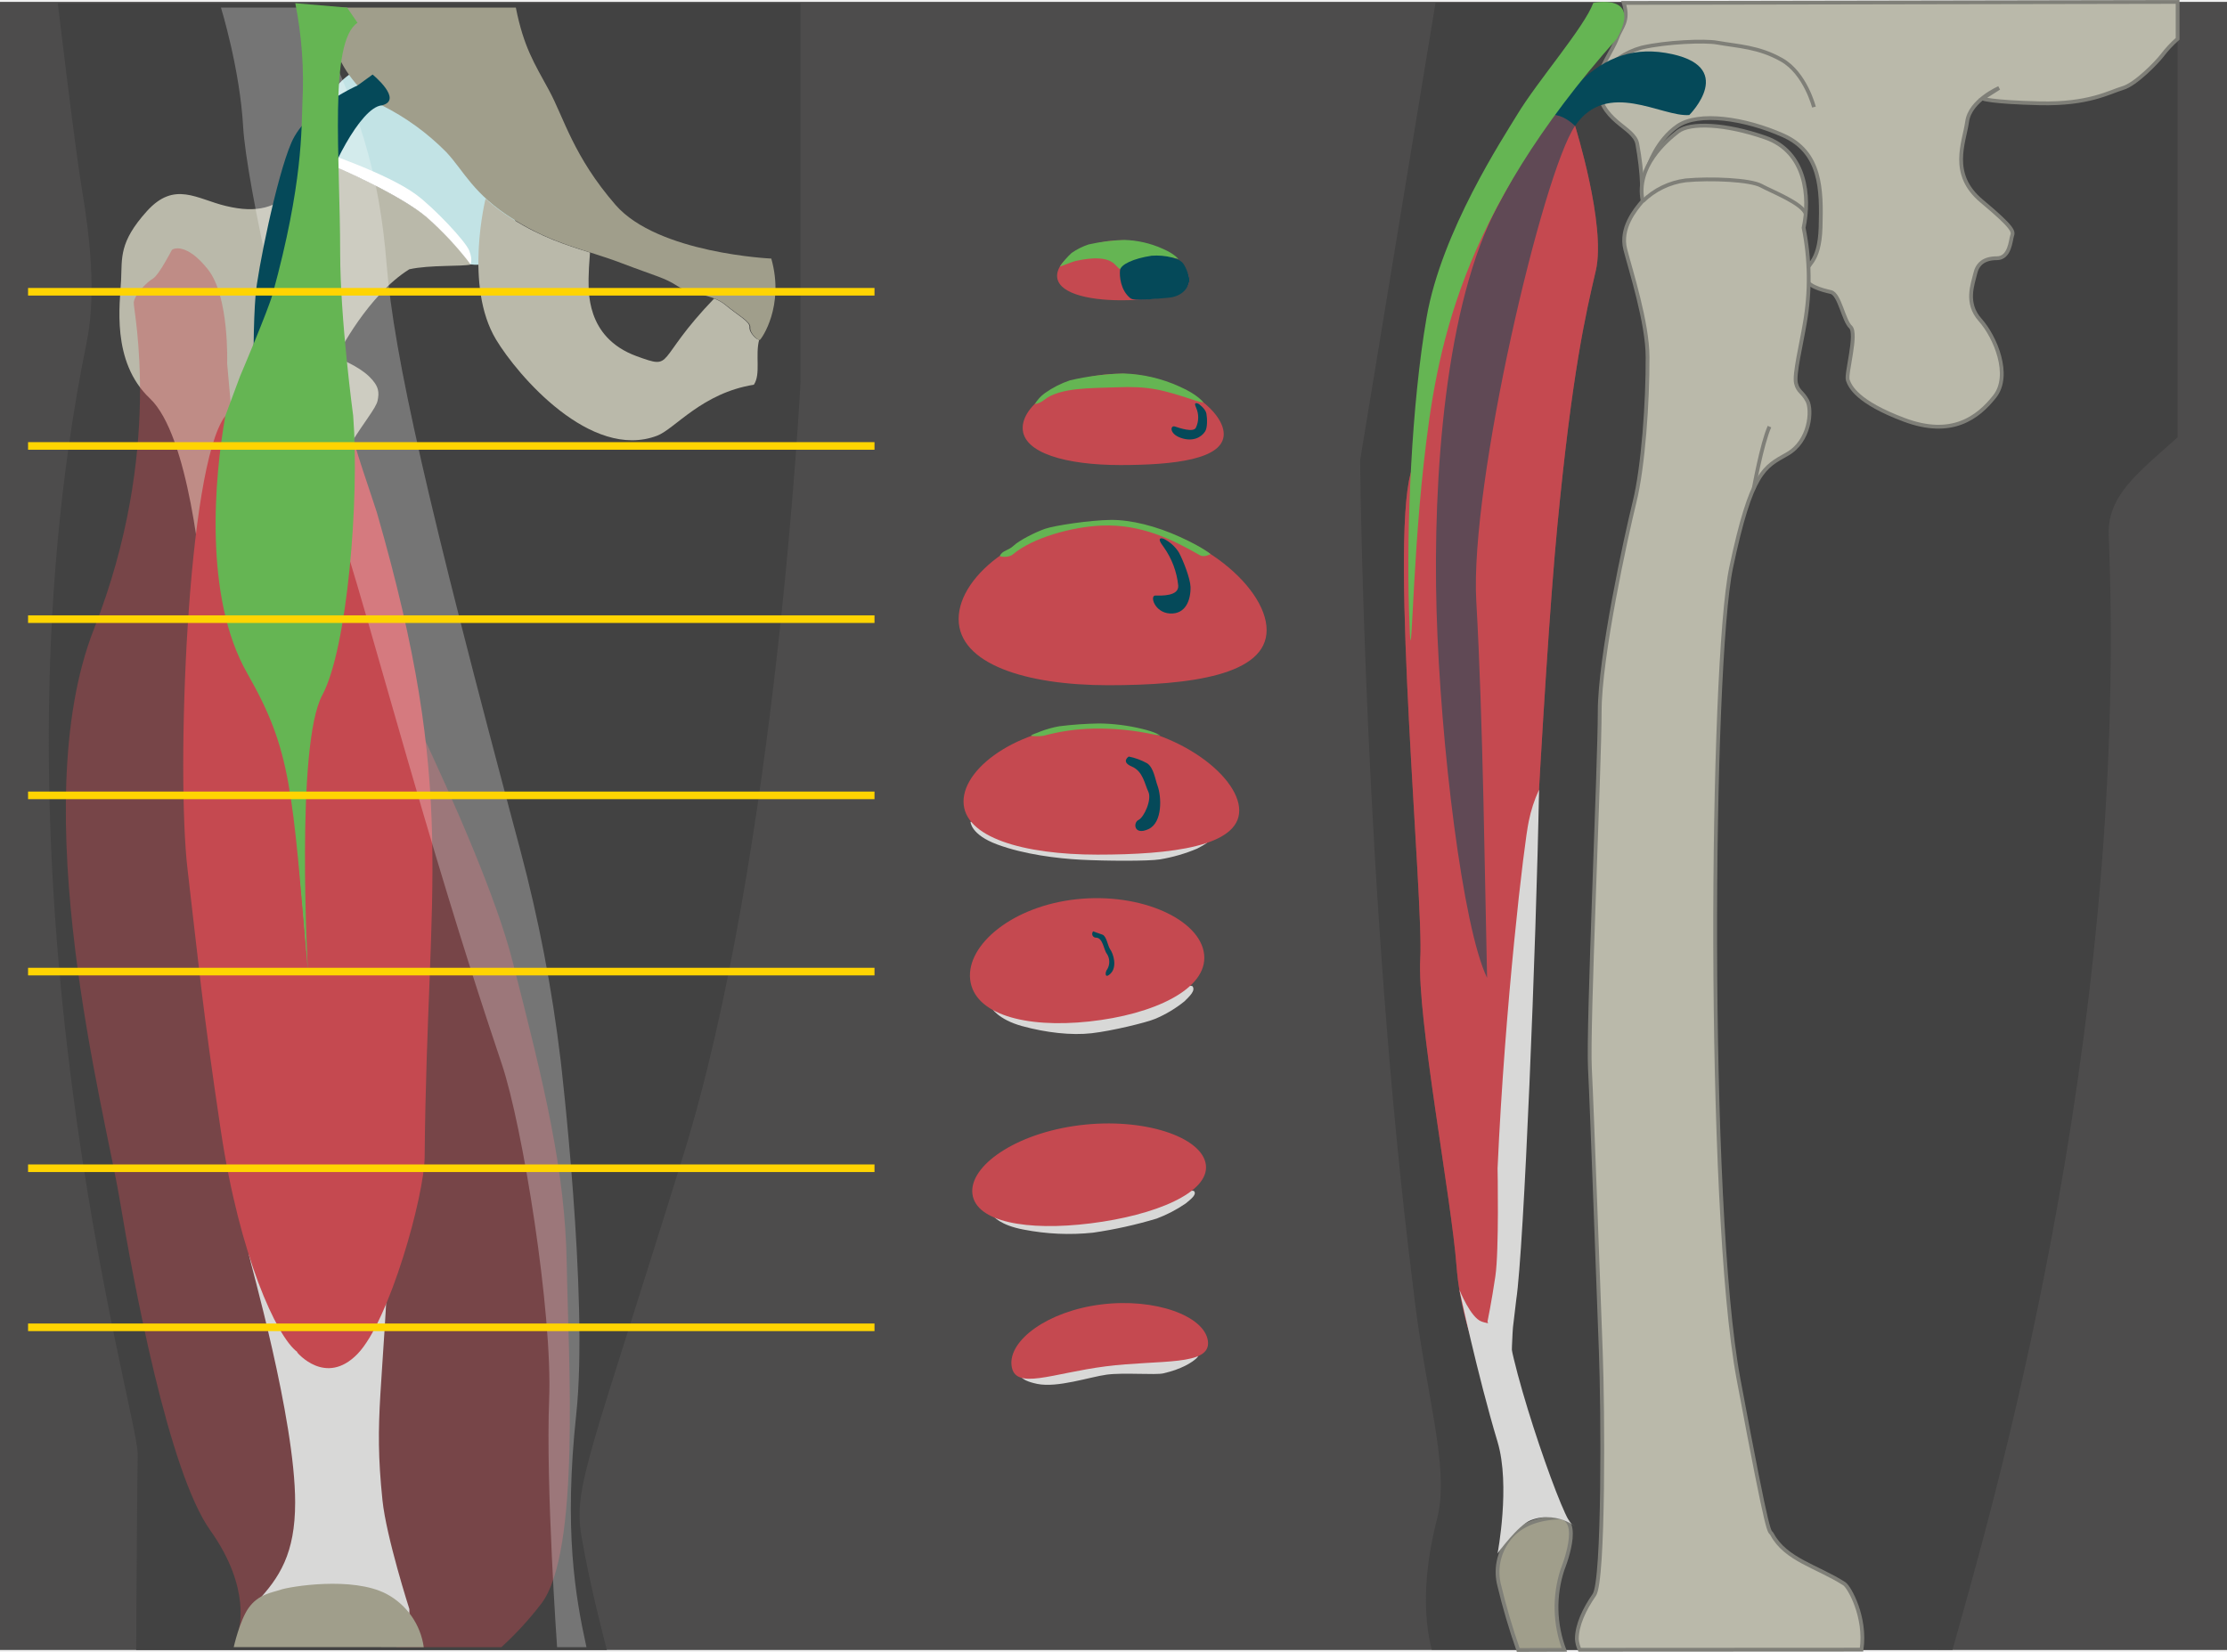
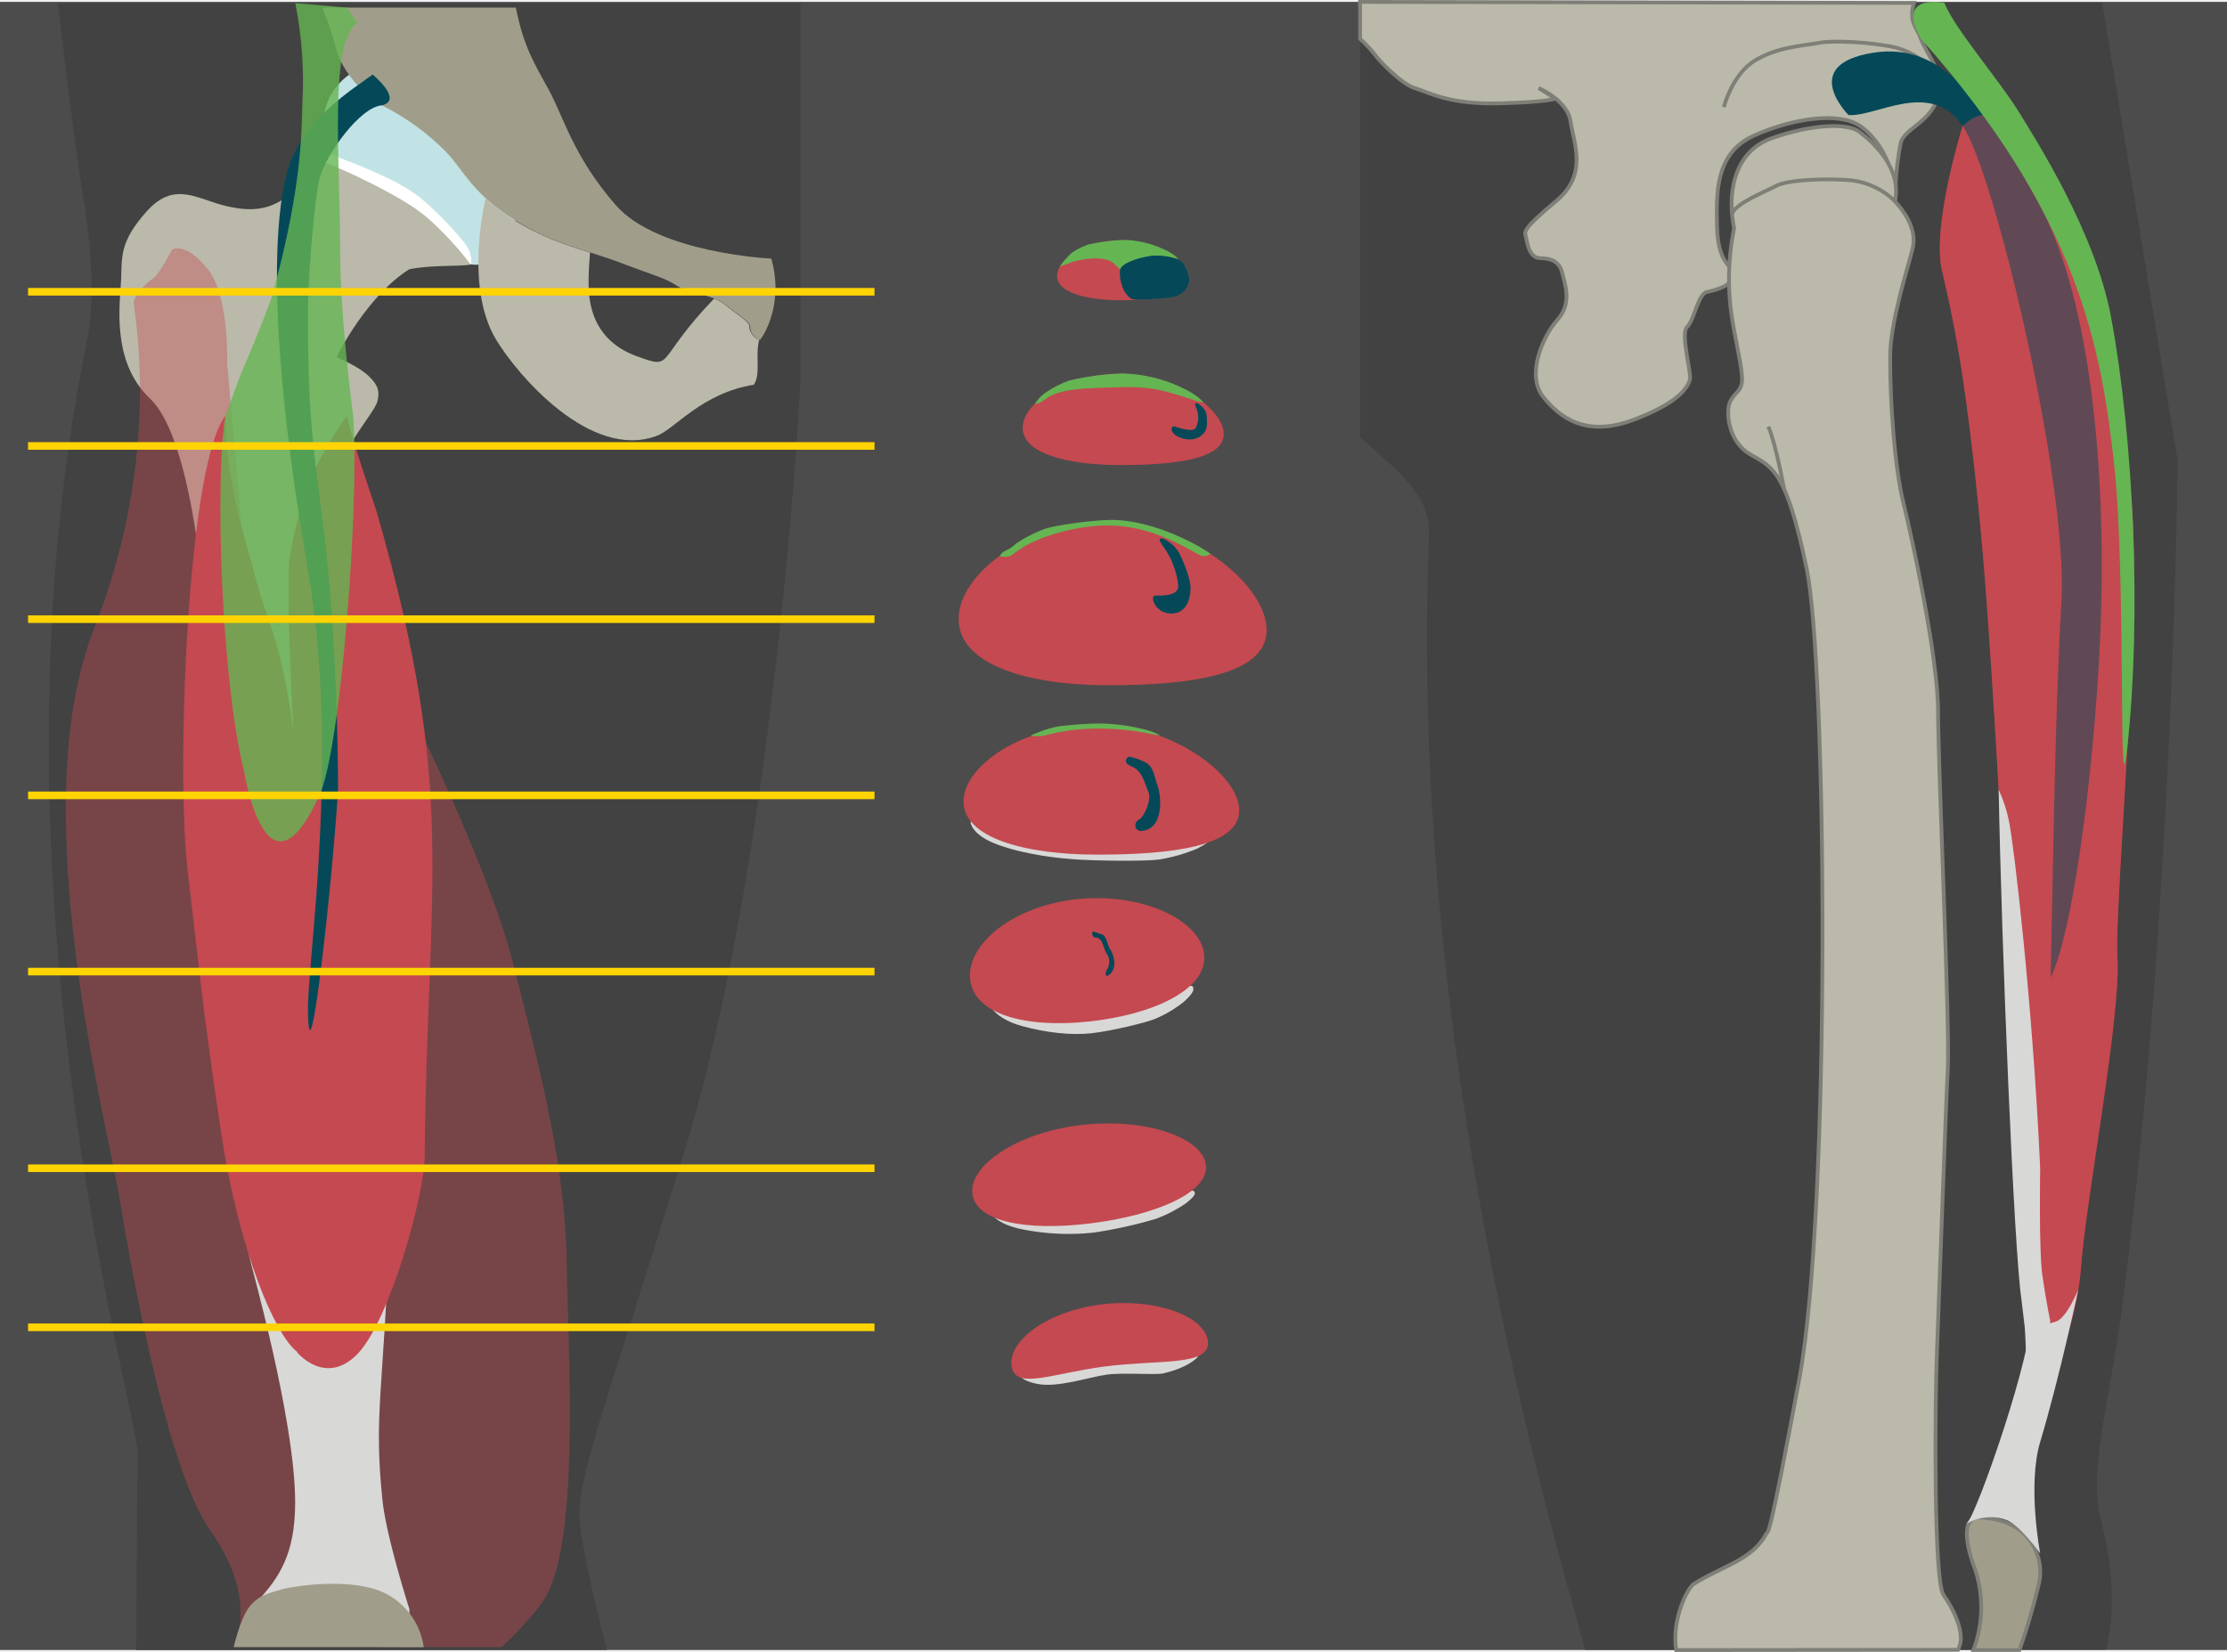
<svg xmlns="http://www.w3.org/2000/svg" viewBox="0 0 586.28 434.99">
  <defs>
    <style>
      .cls-1 {
        fill: #4d4c4c;
      }

      .cls-2 {
        fill: #424242;
      }

      .cls-15, .cls-3 {
        fill: #bab9aa;
      }

      .cls-17, .cls-4, .cls-8 {
        fill: #c54950;
      }

      .cls-4 {
        opacity: 0.4;
      }

      .cls-5 {
        fill: #c2e3e5;
      }

-       .cls-10, .cls-6 {
+       .cls-6 {
        fill: #fff;
      }

      .cls-7 {
        fill: #d8d8d7;
      }

      .cls-14, .cls-9 {
        fill: #a09e8b;
      }

      .cls-10 {
-         opacity: 0.27;
+         fill: #054959;
+       }
+ 
+       .cls-11, .cls-13 {
+         fill: #65b553;
      }

      .cls-11 {
-         fill: #054959;
+         opacity: 0.8;
+       }
+ 
+       .cls-12, .cls-16 {
+         fill: none;
      }

      .cls-12 {
-         fill: #65b553;
-       }
- 
-       .cls-13, .cls-16 {
-         fill: none;
-       }
- 
-       .cls-13 {
        stroke: #ffd402;
        stroke-width: 2px;
      }

-       .cls-13, .cls-14, .cls-15, .cls-16 {
+       .cls-12, .cls-14, .cls-15, .cls-16 {
        stroke-miterlimit: 10;
      }

      .cls-14, .cls-15, .cls-16 {
        stroke: #7f7f78;
      }

      .cls-17 {
        opacity: 0.47;
      }
    </style>
  </defs>
  <g id="Capa_2" data-name="Capa 2">
    <g id="Capa_1-2" data-name="Capa 1">
      <g>
        <rect class="cls-1" y="0.5" width="586.28" height="433.99" transform="translate(586.28 434.99) rotate(-180)" />
        <g>
          <path class="cls-2" d="M210.75.84v99.67s-6.27,124.35-30.87,203.73-29,87.16-26.8,100.3,6.69,29.95,6.69,29.95H35.85s.18-38.39.4-51.55c.18-10.91-42.06-152-13.49-292.53,2.77-13.33.7-29.2-1.19-40.53s-6.35-49-6.35-49Z" />
          <path class="cls-3" d="M76.73,345.83c-.81-14.36-22.09-177.24-22.9-186.18s-4.07-45-14.37-54.73-7.85-25.2-7.58-31.17-.54-10,6.77-18.12,13.18-3.19,20.87-1.38c8.39,2,12.85.34,18.15-4.07,6-5.19,6.45-7.94,6.45-7.94,5.75,2,22.09,9.6,28.48,15.1a87.55,87.55,0,0,1,11.45,12.29c-2.23.61-10.82.06-16.3,1.28-10.77,6.71-18.7,22-19.11,23.17,1,.51,5.69,2.33,8.48,5s2.7,4.37,2.29,6.4-3.65,5.69-7.31,11.78-5.3,162.71,2,218.19Z" />
          <path id="VE" class="cls-4" d="M59.8,95.71s.6-17.55-5-24.69-9.3-5.65-9.59-5.13-3.43,6.62-5,7.51-4.83,4.24-5,6.25,8,39-10.48,86,3,127.6,6.72,149.91,12.91,72,23.91,87.44,7.44,26.34,7.44,26.34H89.55Z" />
          <path class="cls-5" d="M84.89,39.94s-.4-7.74.94-12a16.33,16.33,0,0,1,7.88-9.37c3-1.34,43.28,29.6,43.28,29.6s-.4,23.4-13.14,21.44C120.78,64,113.64,56,113.64,56l-10.71-7-11-4.93Z" />
          <path class="cls-6" d="M112.4,57.27a86.85,86.85,0,0,1,11.45,12.29s.67-1-.3-3.52-9.29-11.31-14-14.8c-7.39-5.49-24.69-11.3-24.69-11.3l-.77,2.3C90,44.37,106.08,51.82,112.4,57.27Z" />
          <path class="cls-3" d="M197.31,86.15c.15-1.49-3.13-3.12-6.55-6A10.45,10.45,0,0,0,188,78.62c-15.91,16.55-10.25,18.85-20.41,15.17-13.68-5-12.56-17.75-12.64-20.5,0-1.22.15-4,.37-6.79-6.38-2-12.7-4-20.3-8.75a48.77,48.77,0,0,1-7.19-5.41h0s-5.74,23,2.78,37.11c5.63,9.34,24.9,31.92,42.39,25.28,4.65-1.77,11.77-11.23,25.46-13.42,1.89-2.82.3-7.74,1.41-11.89C199.39,89.72,197.16,87.64,197.31,86.15Z" />
          <path id="VI" class="cls-4" d="M90.92,152.37s35.51,67.52,44,100.68,13.86,55.22,14.28,79.72,3.71,75.85-6.7,89.53A88.25,88.25,0,0,1,132,433.75H104.39L89.55,395.23l-1.94-84.77Z" />
          <path class="cls-7" d="M65.49,330.27c.23,1.71,12.21,43.28,12.21,65.36,0,13.51-4.11,19.83-10.26,26.37.2,4,40.33,4.16,40.33,4.16v-2.45s-6.07-18.92-7.08-28.64c-2.35-22.67.26-28.05,1.8-70.21l-8,26.41" />
-           <path class="cls-8" d="M78.26,356.16s7.46,9,15.85.38,17.59-41.6,17.68-51.82c.65-73,8.79-95.63-12.57-169.75-.71-2.44-6.25-18-7.89-25.43-10.21,13.93-13,25.53-15,37s4.54,106.48,4.54,106.48c-5.94-75.84-9.51-85.36-13.08-99s-8.08-26-8.5-44.47c-10.11,13.38-12.9,94.06-9.92,119.34s3.79,35.58,8.75,68.73S72.83,352,78.25,356" />
+           <path class="cls-8" d="M78.26,356.16s7.46,9,15.85.38,17.59-41.6,17.68-51.82c.65-73,8.79-95.63-12.57-169.75-.71-2.44-6.25-18-7.89-25.43-10.21,13.93-13,25.53-15,37s4.54,106.48,4.54,106.48c-1.48-77.68-9.51-85.36-13.08-99s-8.08-26-8.5-44.47c-10.11,13.38-12.9,94.06-9.92,119.34s3.79,35.58,8.75,68.73S72.83,352,78.25,356" />
          <path class="cls-9" d="M111.56,433.75a18.86,18.86,0,0,0-9.77-14c-9-4.76-25.63-1.93-27.91-1.14s-5.82,1.14-8.42,4.79c-2.35,3.28-3.93,10.33-3.93,10.33Z" />
-           <path id="SA" class="cls-10" d="M132.08,280.12c-4.66-13.82-11.42-34.45-20.52-65.44-11.84-40.3-18.14-64.54-26.73-90S64.86,48.42,64,33.25,58.17,2,58.17,2h23C94.7,28,99.88,45.87,101.79,69.68s10.66,62.61,35.2,154.23a397.72,397.72,0,0,1,10.59,55.2s7.41,62.67,4.13,93.22-.29,47.89,2.68,61.42h-7.73s-3-42.39-2.09-65.29S137.58,296.41,132.08,280.12Z" />
          <path class="cls-9" d="M84.79,2a74.12,74.12,0,0,1,3.72,10.86c.89,4.31,6.39,12.05,12,14.87a64.22,64.22,0,0,1,17,12.35c4.61,4.9,7,11,17.7,17.69s18.88,7.89,28.25,11.46,11.45,3.86,14.87,6.09,9.23,2.09,12.65,4.91,6.69,4.46,6.54,6,2.08,3.57,2.53,3.27,6.54-8.92,3-21.41c0,0-29.89-1.34-41-14.13s-13.61-23-17.52-30.19S137.88,12.42,135.8,2Z" />
-           <path class="cls-11" d="M94.12,22.51s-13.43,5.89-17.39,15-9,34.34-9.44,40.16c-1.22,14.55,0,43.89,0,43.89L80.7,134.62s2.7-75.86,4.13-82.28,9.93-24.16,15.72-24.6c5.73-1.44-2.46-8.11-2.46-8.11Z" />
-           <path class="cls-12" d="M63.18,99.12s7.4-17.37,8.58-21.66c8.06-29.26,7.57-43.75,7.85-50.34A105.39,105.39,0,0,0,77.74.84L91.38,2l2.74,4c-7.59,5-4.57,35.57-4.57,60.5,0,17.61,3.43,43,3.43,43,1.69,21.88-1.53,61.31-8.15,73.58-7.09,13.14-3.76,72.65-3.76,72.65-4.18-48.07-4.3-58-16-78.46-11.54-20.24-8.56-51.85-5.75-67.77Z" />
+           <path class="cls-10" d="M81.13,150.57c8.34,48.28-.21,102.48-.06,115.37.27,23.25,6.68-36.23,7.92-58.07,0,0,.08-27.63-2.36-55.07s-5.56-33.45-5.56-68.66c0-16.34,2.38-34.91,3.05-37.25,1.81-6.33,10.64-18.71,16.43-19.15,5.73-1.44-2.46-8.11-2.46-8.11l-4,2.88s-12.41,8.3-16.38,17.43C77.74,39.94,64.88,56.5,81.13,150.57Z" />
+           <path class="cls-11" d="M84.12,209.38c5.78-12.68,10.55-78,8.86-99.84,0,0-3.43-25.39-3.43-43,0-24.93-3-55.54,4.57-60.5L91.38,2,77.74.84a105.39,105.39,0,0,1,1.87,26.28c-.28,6.59.21,21.08-7.85,50.34-1.18,4.29-8.58,21.66-8.58,21.66l-3.84,10.42c-2.81,15.92-1.18,69.67,5,94C64.37,203.57,70.25,239.83,84.12,209.38Z" />
        </g>
-         <line class="cls-13" x1="230.22" y1="117.43" x2="7.39" y2="117.43" />
-         <line class="cls-13" x1="230.22" y1="76.83" x2="7.39" y2="76.83" />
-         <line class="cls-13" x1="230.22" y1="163.04" x2="7.39" y2="163.04" />
-         <line class="cls-13" x1="230.22" y1="209.44" x2="7.39" y2="209.44" />
-         <line class="cls-13" x1="230.22" y1="255.85" x2="7.39" y2="255.85" />
-         <line class="cls-13" x1="230.22" y1="307.63" x2="7.39" y2="307.63" />
-         <line class="cls-13" x1="230.22" y1="349.52" x2="7.39" y2="349.52" />
+         <line class="cls-12" x1="230.22" y1="117.43" x2="7.39" y2="117.43" />
+         <line class="cls-12" x1="230.22" y1="76.83" x2="7.39" y2="76.83" />
+         <line class="cls-12" x1="230.22" y1="163.04" x2="7.39" y2="163.04" />
+         <line class="cls-12" x1="230.22" y1="209.44" x2="7.39" y2="209.44" />
+         <line class="cls-12" x1="230.22" y1="255.85" x2="7.39" y2="255.85" />
+         <line class="cls-12" x1="230.22" y1="307.63" x2="7.39" y2="307.63" />
+         <line class="cls-12" x1="230.22" y1="349.52" x2="7.39" y2="349.52" />
        <g>
          <path class="cls-8" d="M269.23,112.68c0,6.64,11.51,9.78,25.71,9.78s27.22-1.51,27.22-8.15-13-15.88-27.22-15.88S269.23,106.05,269.23,112.68Z" />
-           <path class="cls-11" d="M315.6,106.38s1.77,1.24,2,2.54.3,3.72-.34,4.69c-1,1.57-3.26,2.79-6.39,1.7s-2.79-3.4-1.57-3,4.83,1.63,5.52.34a6.29,6.29,0,0,0,.06-5.31C314,105.45,315.6,106.38,315.6,106.38Z" />
-           <path class="cls-12" d="M316.81,106s-1.27-2-6.31-4.22a38.49,38.49,0,0,0-14.81-3.44,70.91,70.91,0,0,0-14,1.81,25.32,25.32,0,0,0-6.66,3.4,9.68,9.68,0,0,0-2.61,2.87,5.15,5.15,0,0,0,2.44-1.09c4.21-3.38,12.61-3.08,18.92-3.34,8.62-.35,12.1.56,21,3.51A14.34,14.34,0,0,0,316.81,106Z" />
+           <path class="cls-10" d="M315.6,106.38s1.77,1.24,2,2.54.3,3.72-.34,4.69c-1,1.57-3.26,2.79-6.39,1.7s-2.79-3.4-1.57-3,4.83,1.63,5.52.34a6.29,6.29,0,0,0,.06-5.31C314,105.45,315.6,106.38,315.6,106.38Z" />
+           <path class="cls-13" d="M316.81,106s-1.27-2-6.31-4.22a38.49,38.49,0,0,0-14.81-3.44,70.91,70.91,0,0,0-14,1.81,25.32,25.32,0,0,0-6.66,3.4,9.68,9.68,0,0,0-2.61,2.87,5.15,5.15,0,0,0,2.44-1.09c4.21-3.38,12.61-3.08,18.92-3.34,8.62-.35,12.1.56,21,3.51A14.34,14.34,0,0,0,316.81,106Z" />
        </g>
        <g>
          <path class="cls-8" d="M278.29,72.64c0,4.36,7.58,6.43,16.92,6.43s17.9-1,17.9-5.36-8.56-10.44-17.9-10.44S278.29,68.27,278.29,72.64Z" />
-           <path class="cls-12" d="M310.2,68.22s-.86-1.34-4.23-2.77A26.31,26.31,0,0,0,296,63.18a49.2,49.2,0,0,0-9.42,1.19,17.44,17.44,0,0,0-4.47,2.24A21.46,21.46,0,0,0,279,70.19c0,.09,3.34-1.29,4.15-1.47,10.46-2.3,10.38,1.92,11.8,2.11,2.94-1.16,9.51-3.7,13.84-2.94C309.53,68,310.2,68.22,310.2,68.22Z" />
-           <path class="cls-11" d="M308.54,67.8s2.25.5,3,1.65,1.78,3.52,1.54,4.72c-.39,1.94-2.13,4-5.67,4.25s-8.79,1-9.85.09c-2.58-2.09-2.87-5.79-2.71-7.33s3.55-3.12,8.32-3.84A16.84,16.84,0,0,1,308.54,67.8Z" />
+           <path class="cls-13" d="M310.2,68.22s-.86-1.34-4.23-2.77A26.31,26.31,0,0,0,296,63.18a49.2,49.2,0,0,0-9.42,1.19,17.44,17.44,0,0,0-4.47,2.24A21.46,21.46,0,0,0,279,70.19c0,.09,3.34-1.29,4.15-1.47,10.46-2.3,10.38,1.92,11.8,2.11,2.94-1.16,9.51-3.7,13.84-2.94C309.53,68,310.2,68.22,310.2,68.22Z" />
+           <path class="cls-10" d="M308.54,67.8s2.25.5,3,1.65,1.78,3.52,1.54,4.72c-.39,1.94-2.13,4-5.67,4.25s-8.79,1-9.85.09c-2.58-2.09-2.87-5.79-2.71-7.33s3.55-3.12,8.32-3.84A16.84,16.84,0,0,1,308.54,67.8Z" />
        </g>
        <g>
          <path class="cls-8" d="M252.37,163c0,11.83,17.64,17.44,39.39,17.44s41.69-2.7,41.69-14.53-19.93-28.31-41.69-28.31S252.37,151.2,252.37,163Z" />
-           <path class="cls-11" d="M306.34,141.87a9.87,9.87,0,0,1,4,3.58c1.23,2.29,3,6.89,3.08,9.1.08,3.57-1.36,7.23-5.42,7s-5.39-4.77-3.82-4.73,6.23.2,6-2.65a21.2,21.2,0,0,0-3.81-10.09C304,141,306.34,141.87,306.34,141.87Z" />
-           <path class="cls-12" d="M318.7,145.92s-1.87-1.71-8.08-4.54-12.85-4.53-18.24-4.47-14.79,1.47-17.3,2.35-6.71,3-8.22,4.42-2.93,1.2-3.65,2.7c-.09.19,2.25.61,3.44-.4,5.2-4.39,15.54-7.25,23.32-7.58,10.63-.46,19,3.86,25.9,7.8C317,146.87,318.7,145.92,318.7,145.92Z" />
+           <path class="cls-10" d="M306.34,141.87a9.87,9.87,0,0,1,4,3.58c1.23,2.29,3,6.89,3.08,9.1.08,3.57-1.36,7.23-5.42,7s-5.39-4.77-3.82-4.73,6.23.2,6-2.65a21.2,21.2,0,0,0-3.81-10.09C304,141,306.34,141.87,306.34,141.87Z" />
+           <path class="cls-13" d="M318.7,145.92s-1.87-1.71-8.08-4.54-12.85-4.53-18.24-4.47-14.79,1.47-17.3,2.35-6.71,3-8.22,4.42-2.93,1.2-3.65,2.7c-.09.19,2.25.61,3.44-.4,5.2-4.39,15.54-7.25,23.32-7.58,10.63-.46,19,3.86,25.9,7.8C317,146.87,318.7,145.92,318.7,145.92Z" />
        </g>
        <g>
          <path class="cls-7" d="M261.5,320.21s1.71,2.42,8,3.58a61.61,61.61,0,0,0,18.25.81,116.62,116.62,0,0,0,16.75-3.71,35.91,35.91,0,0,0,7.67-4c1.36-1.14,3-2.35,2.14-3.26S261.5,320.21,261.5,320.21Z" />
          <path class="cls-8" d="M256,314.4c.92,7.35,14.28,9.85,31.17,7.74s31.2-8.05,30.29-15.4-16.38-12.54-33.26-10.43S255.08,307.05,256,314.4Z" />
        </g>
        <g>
          <path class="cls-7" d="M261,265.37s1.74,3.09,8.08,4.83,13,2.49,18.32,1.88,14.38-2.8,16.77-3.81a32.1,32.1,0,0,0,7.66-4.6c1.35-1.35,2.95-2.78,2.12-3.95S261,265.37,261,265.37Z" />
          <path class="cls-8" d="M255.4,257.9c1,9.17,14.4,12.9,31.32,11.09S318,260.49,317,251.32,300.45,235,283.53,236.78,254.42,248.73,255.4,257.9Z" />
-           <path class="cls-11" d="M287.79,245.24s1.31.52,2.41.87,1.43,2.93,2,3.77c1,1.37,1.9,4.71.22,6.43s-1.54-.43-.9-1.11a3.88,3.88,0,0,0-.1-4c-.85-1-1-4.11-2.77-4.29A1,1,0,0,1,287.79,245.24Z" />
+           <path class="cls-10" d="M287.79,245.24s1.31.52,2.41.87,1.43,2.93,2,3.77c1,1.37,1.9,4.71.22,6.43s-1.54-.43-.9-1.11a3.88,3.88,0,0,0-.1-4c-.85-1-1-4.11-2.77-4.29A1,1,0,0,1,287.79,245.24Z" />
        </g>
        <g>
          <path class="cls-7" d="M268.65,361.64s-.92,1.68,4.41,2.78,13.87-1.85,18.31-2.44,12.82.15,14.92-.34c4.95-1.15,7.53-2.91,8.66-3.93s.25-1.72-.45-2.55S268.65,361.64,268.65,361.64Z" />
          <path class="cls-8" d="M266.3,359.61c.83,6.64,10.59,2,24.79.19s27.74,0,26.91-6.63-13.89-11.44-28.09-9.67S265.47,353,266.3,359.61Z" />
        </g>
        <g>
-           <path class="cls-2" d="M376.92,434.42c-2.13-8.28-2.37-19.79,1.41-34.52,3.51-13.66-3.24-33.18-6.33-61.08-12.95-103-13.93-217.66-13.93-217.66L377.91.77H573.28V115.15c-10.6,9.54-18.62,15.37-18.13,26,5.46,135.05-31.91,260-41.13,293.3Z" />
+           <path class="cls-2" d="M554.42,434.42c2.14-8.28,2.37-19.79-1.41-34.52-3.51-13.66,3.24-33.18,6.33-61.08,13-103,13.94-217.66,13.94-217.66L553.43.77H358.07V115.15c10.6,9.54,18.61,15.37,18.13,26-5.46,135.05,31.91,260,41.13,293.3Z" />
          <g>
-             <path class="cls-14" d="M399.69,434.49a175.41,175.41,0,0,1-5-17A14.05,14.05,0,0,1,397,405.61c2-2.81,5.88-5.65,13-6s1.35,13.69,1.35,13.69a31.77,31.77,0,0,0,.47,21.15Z" />
-             <path class="cls-15" d="M427.47.77c1.54,4.91-.77,6.45-1.81,9.41-.94,2.72-5,8.34-5,11.49,0,10.46,9.59,11.5,10.38,16.29A81.71,81.71,0,0,1,432.31,49l1.58-5.12s2.14-6.86,7.73-10.7,17.76-2,27.79,2.45,10.17,14.18,9.88,24.18-4,9.66-4.15,12.56,4.58,4,6.87,4.54,3.29,7.44,5.16,9.19-1.29,12.32-.72,14,2.44,5.81,14.9,10.47,19.38-.59,23.77-6.17.19-15.66-3.82-20.15-1.91-9.46-1.33-12.1S522.26,68,525.7,68s3.62-4.81,4-5.9.57-2-8-9.14S517.1,37.56,517.87,32s8.4-8.83,8.4-8.83l-4.39,2.79s2.1.93,15.08,1.24,18.43-3,21.87-4,9-6.82,10.31-8.52a30.84,30.84,0,0,1,4.14-4.46V.5Z" />
-             <path class="cls-15" d="M415.86,434.44a8.06,8.06,0,0,1-.74-2.83c0-3.72,2-7.9,4.59-11.63s2.29-49.3,1.72-64-2.3-63.73-2.87-74.66,2.58-79.77,2.58-94,6.87-45.82,9.17-55.12,3.49-26.5,3.43-38.14c0-9.07-4.44-22.79-5.87-28.38s2.58-10.46,4.58-12.79c-1.86-8.95,6.16-15.81,9.31-18.25s12.46-2.1,23.06,1.62,11.75,15.47,10,23.73a67.42,67.42,0,0,1,.29,25.23c-.86,5.23-2.87,13.37-2.3,15.7s1.72,2.21,3,4.65.72,10.58-5.3,14-9.4,4.45-14.77,29.88-6.47,168.69,1.93,213.66,8,39.31,8.86,40.94c3.6,6.69,11.83,8.41,19,13,1.31.84,5.8,8.78,4.54,17.35Z" />
-             <path class="cls-16" d="M432.45,53a19.77,19.77,0,0,1,11.32-5.5c6.68-.62,17-.16,19.86,1.39s10.91,4.67,11.76,7.45" />
-             <path class="cls-16" d="M421.72,19.54a19.72,19.72,0,0,1,10.46-7c6.54-1.52,16.66-1.9,19.87-1.32,5.66,1,10.93,1.11,17,4.54,6.24,3.54,8.49,12.44,8.49,12.44" />
-             <path class="cls-16" d="M461.68,128.71s2.14-11.9,4.15-16.37" />
+             <path class="cls-14" d="M531.65,434.49a175.58,175.58,0,0,0,5-17,14,14,0,0,0-2.29-11.88c-2-2.81-5.87-5.65-13-6S520,413.34,520,413.34a31.77,31.77,0,0,1-.47,21.15Z" />
+             <path class="cls-15" d="M503.88.77c-1.55,4.91.77,6.45,1.8,9.41.95,2.72,5,8.34,5,11.49,0,10.46-9.58,11.5-10.37,16.29A81,81,0,0,0,499,49l-1.57-5.12s-2.15-6.86-7.74-10.7-17.76-2-27.78,2.45-10.17,14.18-9.88,24.18,4,9.66,4.15,12.56-4.58,4-6.88,4.54-3.29,7.44-5.15,9.19,1.29,12.32.71,14-2.43,5.81-14.89,10.47-19.39-.59-23.78-6.17S406,88.72,410,84.23s1.91-9.46,1.34-12.1S409.09,68,405.65,68s-3.63-4.81-4-5.9-.57-2,8-9.14,4.58-15.35,3.82-20.94-8.4-8.83-8.4-8.83l4.39,2.79s-2.1.93-15.09,1.24-18.43-3-21.86-4-9-6.82-10.32-8.52a31.21,31.21,0,0,0-4.13-4.46V.5Z" />
+             <path class="cls-15" d="M515.48,434.44a8.06,8.06,0,0,0,.74-2.83c0-3.72-2-7.9-4.58-11.63s-2.29-49.3-1.72-64,2.29-63.73,2.86-74.66-2.57-79.77-2.57-94-6.88-45.82-9.17-55.12-3.49-26.5-3.44-38.14c0-9.07,4.44-22.79,5.87-28.38S500.9,55.31,498.89,53c1.86-8.95-6.16-15.81-9.31-18.25s-12.46-2.1-23.06,1.62-11.74,15.47-10,23.73a67.2,67.2,0,0,0-.29,25.23c.86,5.23,2.86,13.37,2.29,15.7s-1.72,2.21-3,4.65-.71,10.58,5.3,14,9.41,4.45,14.77,29.88,6.48,168.69-1.93,213.66-8,39.31-8.85,40.94c-3.61,6.69-11.84,8.41-19,13-1.31.84-5.79,8.78-4.54,17.35Z" />
+             <path class="cls-16" d="M498.89,53a19.76,19.76,0,0,0-11.31-5.5c-6.69-.62-17-.16-19.87,1.39S456.8,53.54,456,56.32" />
+             <path class="cls-16" d="M509.63,19.54a19.77,19.77,0,0,0-10.47-7c-6.54-1.52-16.66-1.9-19.86-1.32-5.66,1-10.94,1.11-17,4.54-6.24,3.54-8.49,12.44-8.49,12.44" />
+             <path class="cls-16" d="M469.66,128.71s-2.14-11.9-4.14-16.37" />
          </g>
        </g>
        <g>
-           <path class="cls-8" d="M414.65,33.14s8.23,26.26,5.46,38.12S413.9,98,410,138.34s-8.46,138.43-10,167.77c-1.77,33.17-5.87,40.06-1.68,52.68s-4.86,9-4.86,9-8.65-16.32-10-34.27S373,267.73,373.9,252.33s-7.95-108-2.54-127.63S388.64,13.55,414.65,33.14Z" />
-           <path class="cls-11" d="M444.72,30.29c-7.25.6-21.59-9.53-30.07,2.85s-27.78,94.2-26,125.23,2.26,74.35,2.84,99.13c-6.42-13.27-12.3-61.55-13.3-96.66s2.25-80.79,16.17-106.76,24.76-43.37,44.15-40.15S444.72,30.29,444.72,30.29Z" />
-           <path class="cls-17" d="M414.65,33.14s8.23,26.26,5.46,38.12S413.9,98,410,138.34s-8.46,138.43-10,167.77c-1.77,33.17-5.87,40.06-1.68,52.68s-4.86,9-4.86,9-8.65-16.32-10-34.27S373,267.73,373.9,252.33s-7.95-108-2.54-127.63S392.77,12.59,414.65,33.14Z" />
-           <path class="cls-12" d="M419.45.77C417,7.32,404.84,21.21,399.4,30.22c-3.55,5.88-19.91,30.68-23.84,53.4s-5.32,54.58-4.62,77.3.56-9.24,3.88-38.94,9.13-64.9,50.84-111.8C432.46-2,419.45.77,419.45.77Z" />
+           <path class="cls-8" d="M516.69,33.14s-8.22,26.26-5.45,38.12,6.2,26.77,10.09,67.08,8.45,138.43,10,167.77c1.77,33.17,5.86,40.06,1.67,52.68s4.86,9,4.86,9,8.66-16.32,10-34.27,10.49-65.78,9.57-81.18,8-108,2.54-127.63S542.7,13.55,516.69,33.14Z" />
+           <path class="cls-10" d="M486.63,30.29c7.25.6,21.59-9.53,30.06,2.85s27.79,94.2,26,125.23-2.25,74.35-2.84,99.13c6.43-13.27,12.3-61.55,13.3-96.66S550.93,80.05,537,54.08s-24.75-43.37-44.14-40.15S486.63,30.29,486.63,30.29Z" />
+           <path class="cls-17" d="M516.69,33.14s-8.22,26.26-5.45,38.12,6.2,26.77,10.09,67.08,8.45,138.43,10,167.77c1.77,33.17,5.86,40.06,1.67,52.68s4.86,9,4.86,9,8.66-16.32,10-34.27,10.49-65.78,9.57-81.18,8-108,2.54-127.63S538.57,12.59,516.69,33.14Z" />
+           <path class="cls-13" d="M511.9.77c2.45,6.55,14.6,20.44,20.05,29.45,3.55,5.88,19.66,30.73,23.83,53.4,6,32.36,8,79,4.27,113.07-2.49,22.59-.2-45-3.52-74.71s-9.14-64.9-50.85-111.8C498.88-2,511.9.77,511.9.77Z" />
        </g>
-         <path class="cls-7" d="M396.62,343.9c.13-.63.34,1.26.23,1.89-1.43,8.46,14.1,53.13,16.69,55.31,3.35,2.82-2.81-3.82-10.6-.76-3.36,1.32-8.69,8.71-8.69,8.71s3.43-17.9,0-29.35c-5.3-17.65-10.05-40.08-10.05-40.08s2.95,7.45,5.9,8.4C391.63,348.52,395.42,349.83,396.62,343.9Z" />
-         <path class="cls-7" d="M394.25,307.66c1.91-42.78,7-85.89,8.21-91.39a37.13,37.13,0,0,1,2.71-8.32c-.75,41.1-4,121.14-6,134.28l-.87,7.32s-.69,9.11,0,11.37-5.2-8.45-5.2-8.45L391.6,348s1.07-5.17,2.07-11.93S394.25,307.66,394.25,307.66Z" />
+         <path class="cls-7" d="M534.73,343.9c-.13-.63-.34,1.26-.24,1.89,1.44,8.46-14.09,53.13-16.68,55.31-3.36,2.82,2.8-3.82,10.6-.76,3.36,1.32,8.69,8.71,8.69,8.71s-3.43-17.9,0-29.35c5.29-17.65,10-40.08,10-40.08s-2.95,7.45-5.89,8.4C539.72,348.52,535.92,349.83,534.73,343.9Z" />
+         <path class="cls-7" d="M537.1,307.66c-1.91-42.78-7-85.89-8.21-91.39a36.75,36.75,0,0,0-2.72-8.32c.76,41.1,4,121.14,6,134.28l.87,7.32s.68,9.11,0,11.37,5.19-8.45,5.19-8.45l1.53-4.51s-1.07-5.17-2.06-11.93S537.1,307.66,537.1,307.66Z" />
        <g>
          <path class="cls-7" d="M255.5,216.39s0,3.39,7.08,6,15.73,3.67,22,4,17.82.41,20.79-.09a43.59,43.59,0,0,0,9.79-2.83c1.83-1,3.95-2,3.2-3.19S255.5,216.39,255.5,216.39Z" />
          <path class="cls-8" d="M253.66,211.05c0,9.47,15.79,14,35.26,14s37.32-2.16,37.32-11.63-17.84-22.65-37.32-22.65S253.66,201.59,253.66,211.05Z" />
-           <path class="cls-12" d="M305.39,193.66s-1-.84-4.77-1.74a50.46,50.46,0,0,0-11.19-1.41,97.15,97.15,0,0,0-10.61.74,27.78,27.78,0,0,0-5,1.4c-.92.45-2,.63-2.44,1.11a12.17,12.17,0,0,0,3.32,0,53.14,53.14,0,0,1,13-1.89,68.24,68.24,0,0,1,16.17,1.57C304.58,193.59,305.39,193.66,305.39,193.66Z" />
-           <path class="cls-11" d="M297.16,199.22A16.69,16.69,0,0,1,302,201c1.75,1.17,2.12,4.29,2.75,5.95,1,2.69,1.41,9.64-2.42,11.39s-4.08-1.72-2.61-2.42,3.57-5.37,2.59-7.43-1.39-5.38-4.36-6.64S297.16,199.22,297.16,199.22Z" />
+           <path class="cls-13" d="M305.39,193.66s-1-.84-4.77-1.74a50.46,50.46,0,0,0-11.19-1.41,97.15,97.15,0,0,0-10.61.74,27.78,27.78,0,0,0-5,1.4c-.92.45-2,.63-2.44,1.11a12.17,12.17,0,0,0,3.32,0,53.14,53.14,0,0,1,13-1.89,68.24,68.24,0,0,1,16.17,1.57C304.58,193.59,305.39,193.66,305.39,193.66Z" />
+           <path class="cls-10" d="M297.16,199.22A16.69,16.69,0,0,1,302,201c1.75,1.17,2.12,4.29,2.75,5.95,1,2.69,1.41,9.64-2.42,11.39s-4.08-1.72-2.61-2.42,3.57-5.37,2.59-7.43-1.39-5.38-4.36-6.64S297.16,199.22,297.16,199.22Z" />
        </g>
      </g>
    </g>
  </g>
</svg>
